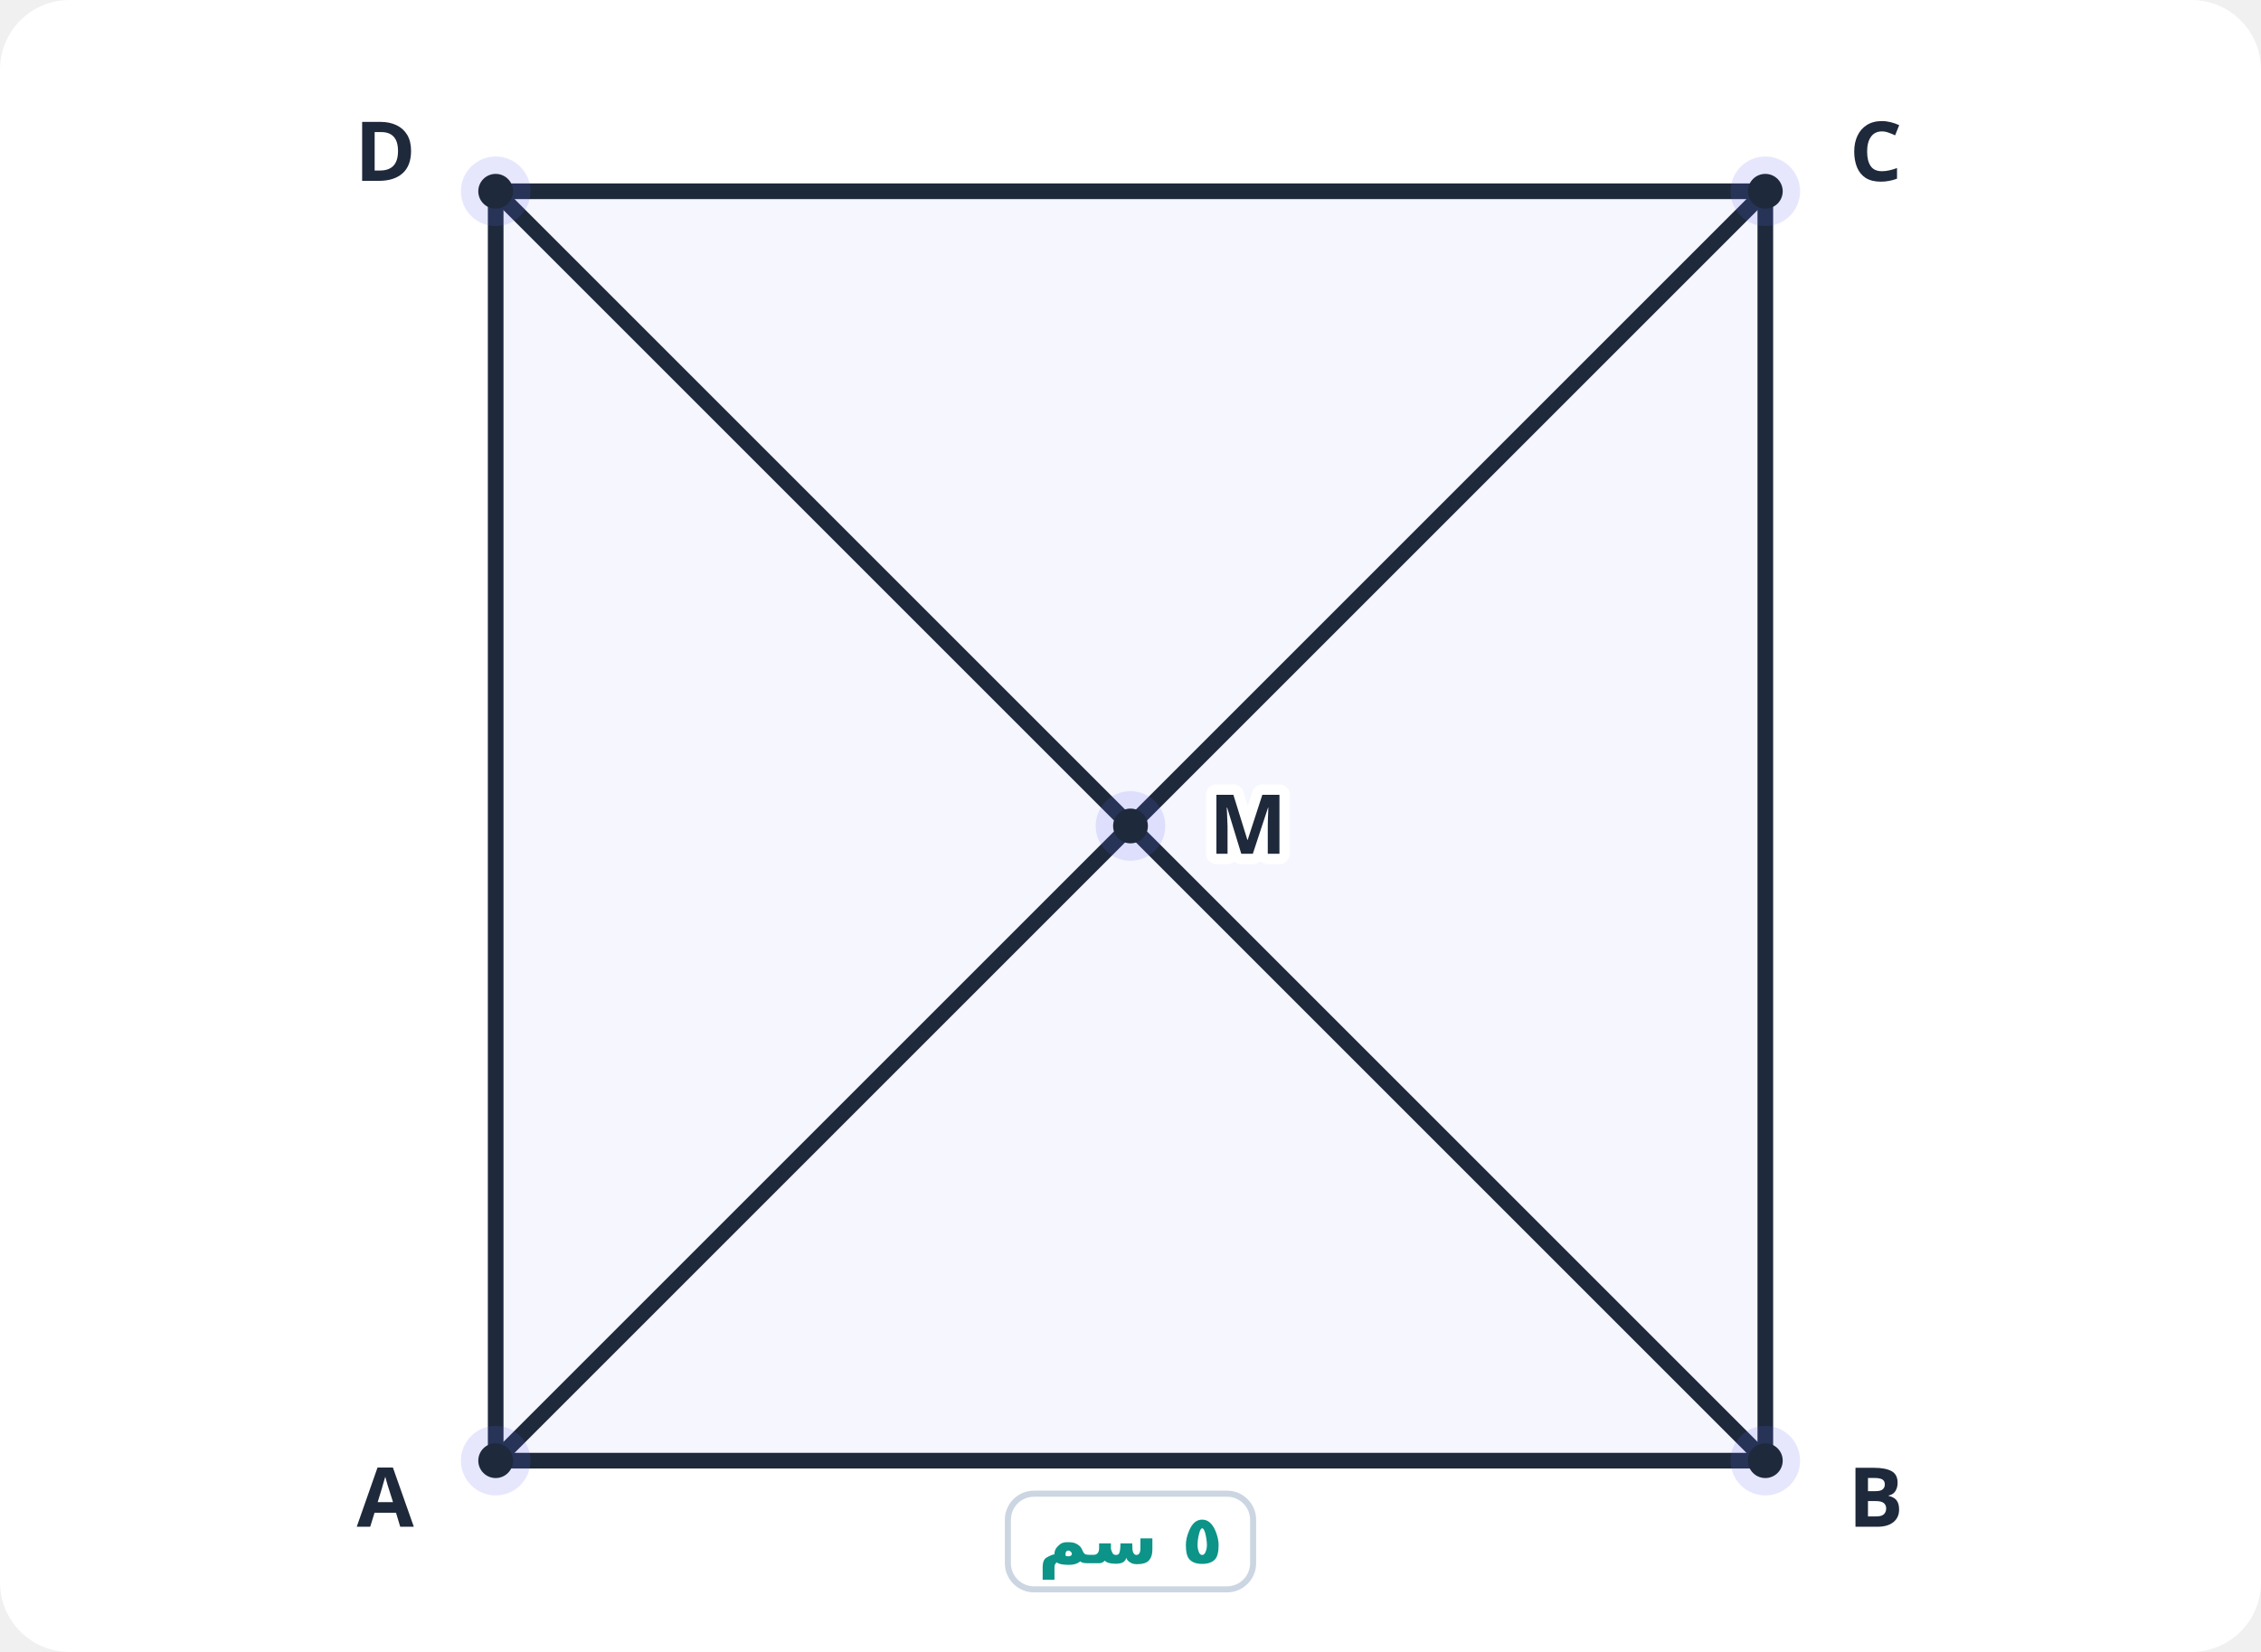
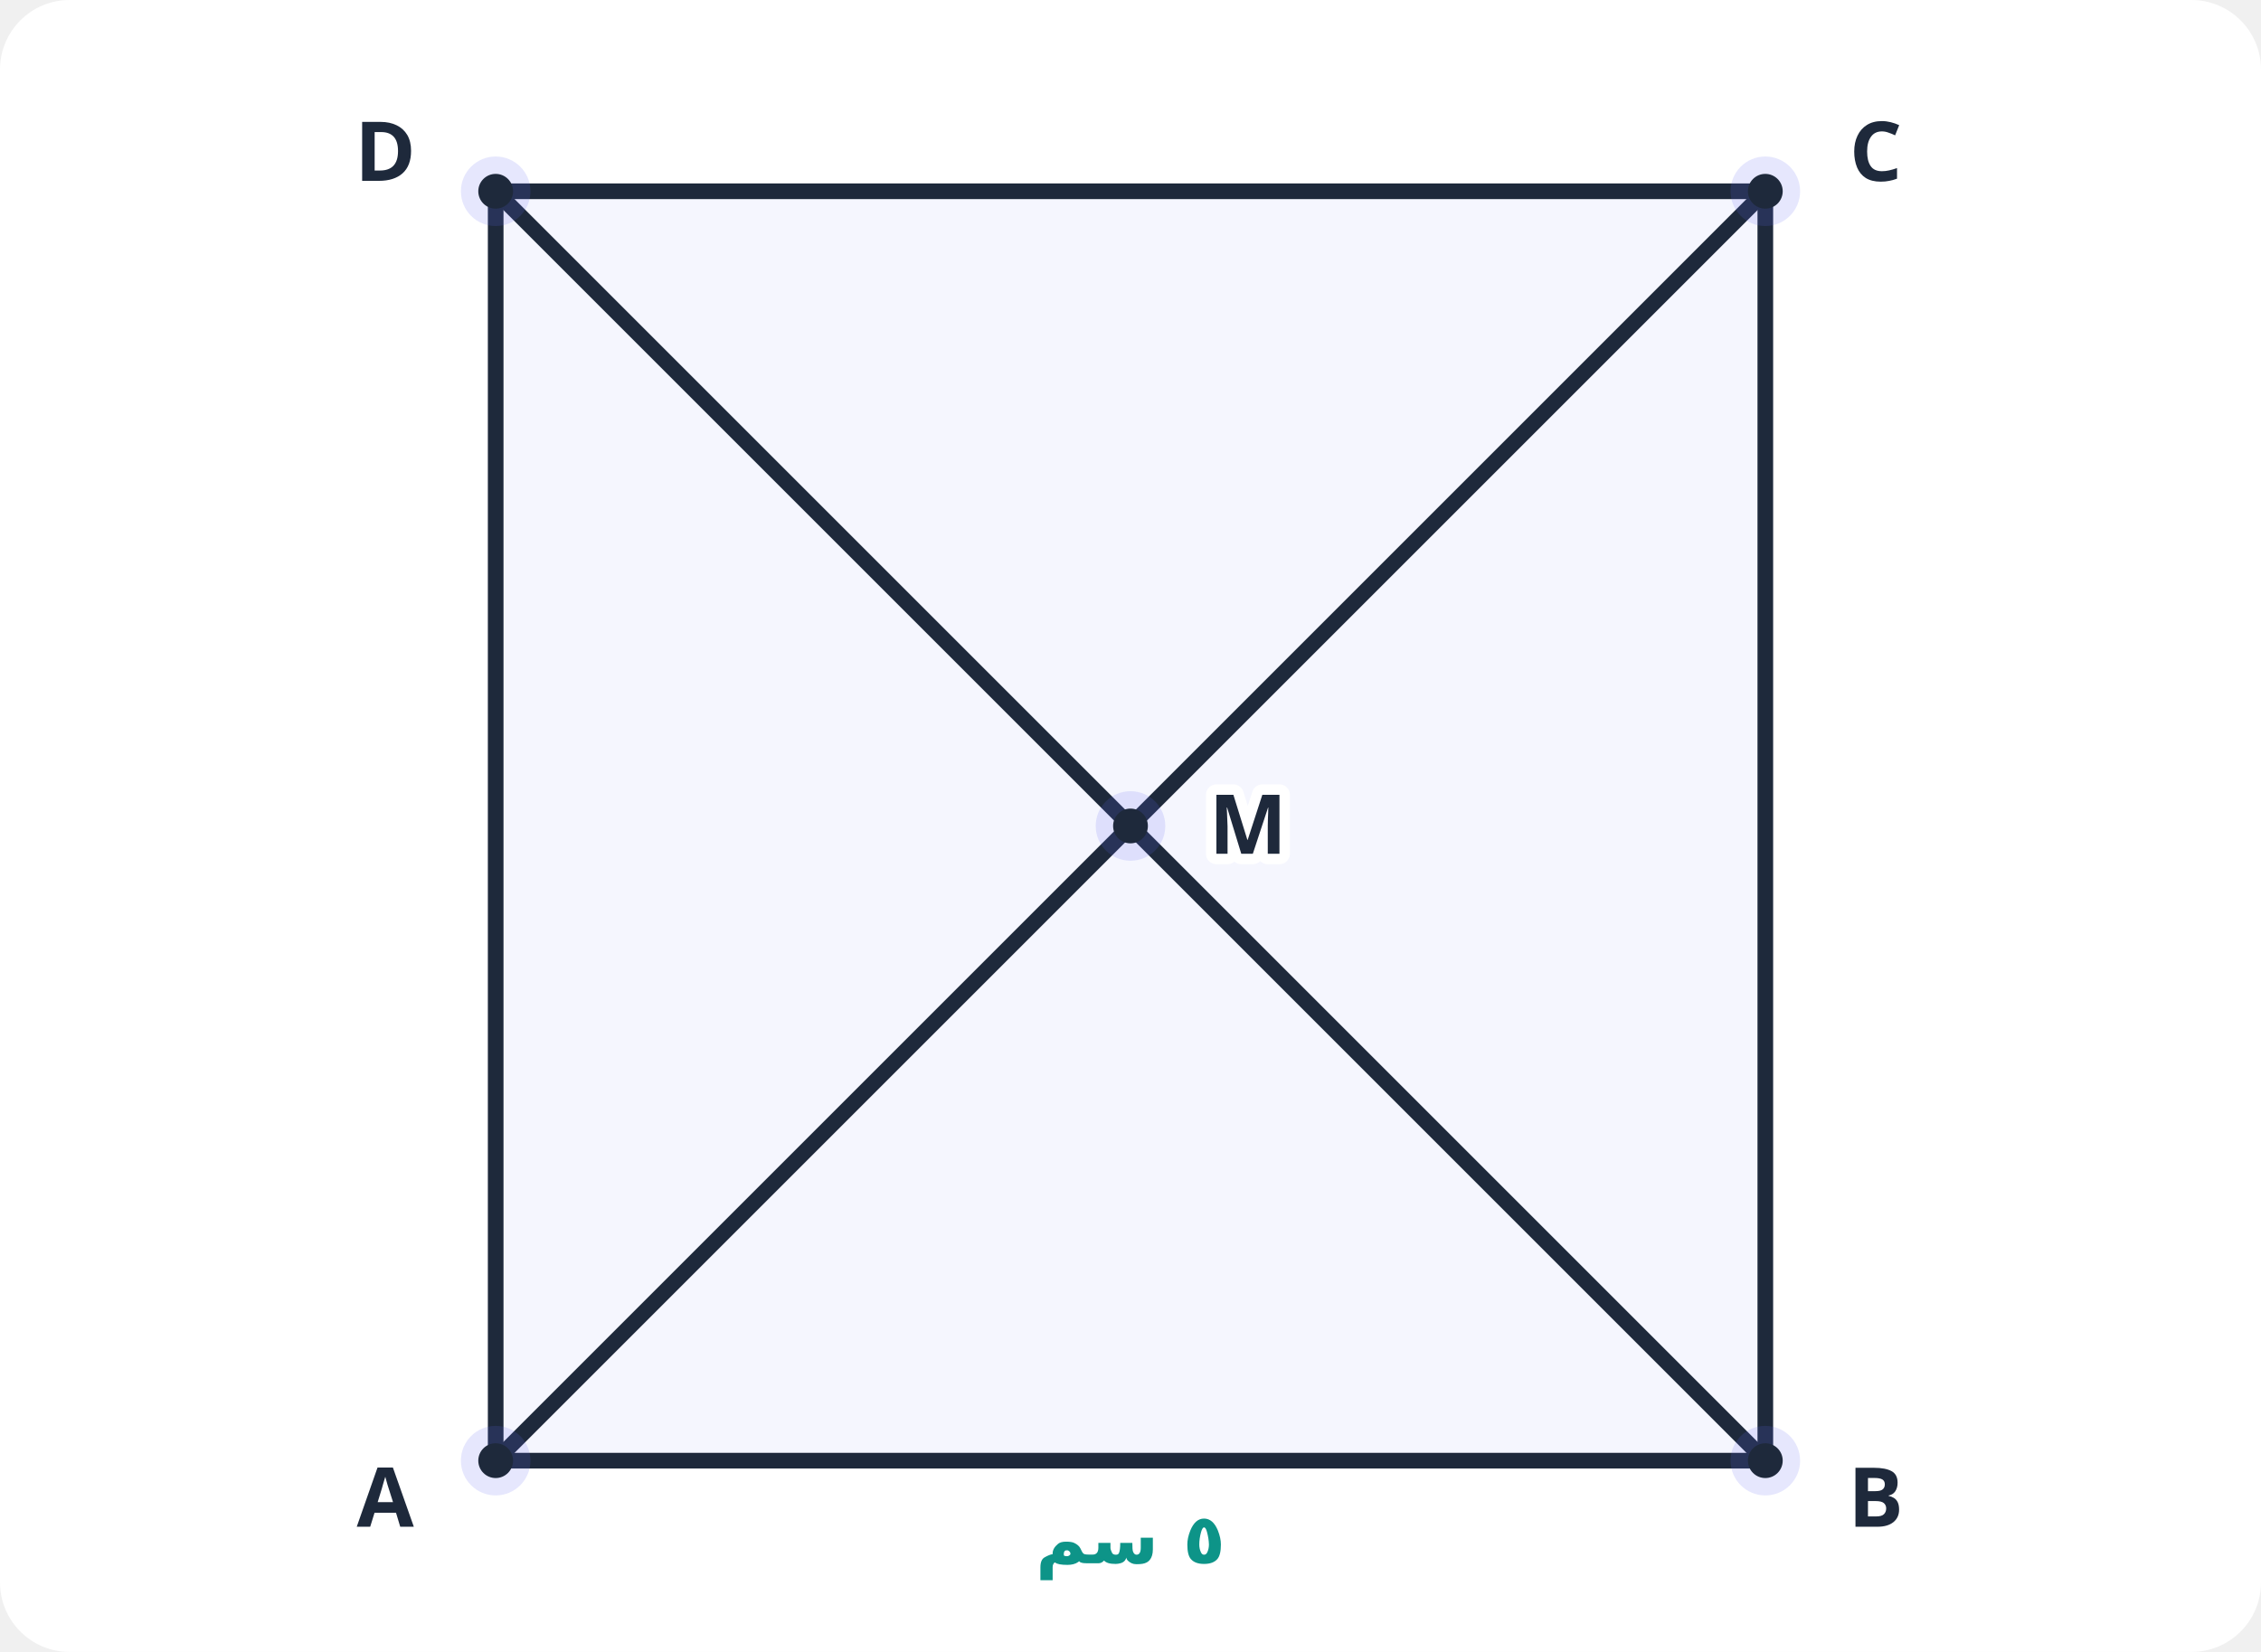
<svg xmlns="http://www.w3.org/2000/svg" viewBox="0 0 260 190" class="w-full h-auto select-none">
  <rect x="0" y="0" width="260" height="190" rx="8" fill="#FFFFFF" />
  <g class="geometry-surface-tints">
    <polygon points="57.0,168.0 203.0,168.0 203.0,22.0 57.0,22.0" fill="#6366F1" fill-opacity="0.06" stroke="none" />
  </g>
  <line x1="57" y1="168" x2="203" y2="168" stroke="#1E293B" stroke-width="1.8" stroke-linecap="round" />
  <line x1="203" y1="168" x2="203" y2="22" stroke="#1E293B" stroke-width="1.8" stroke-linecap="round" />
  <line x1="203" y1="22" x2="57" y2="22" stroke="#1E293B" stroke-width="1.8" stroke-linecap="round" />
  <line x1="57" y1="22" x2="57" y2="168" stroke="#1E293B" stroke-width="1.8" stroke-linecap="round" />
  <line x1="57" y1="168" x2="203" y2="22" stroke="#1E293B" stroke-width="1.8" stroke-linecap="round" />
  <line x1="203" y1="168" x2="57" y2="22" stroke="#1E293B" stroke-width="1.8" stroke-linecap="round" />
  <circle cx="57" cy="168" r="4" fill="#6366F1" fill-opacity="0.16" />
  <circle cx="57" cy="168" r="2" fill="#1E293B" />
  <text x="44.3" y="175.6" text-anchor="middle" font-size="9.5" font-weight="900" font-family="system-ui, sans-serif" fill="#1E293B" paint-order="stroke" stroke="#ffffff" stroke-width="2.4" stroke-linejoin="round">A</text>
  <circle cx="203" cy="168" r="4" fill="#6366F1" fill-opacity="0.16" />
  <circle cx="203" cy="168" r="2" fill="#1E293B" />
  <text x="215.7" y="175.6" text-anchor="middle" font-size="9.5" font-weight="900" font-family="system-ui, sans-serif" fill="#1E293B" paint-order="stroke" stroke="#ffffff" stroke-width="2.4" stroke-linejoin="round">B</text>
  <circle cx="203" cy="22" r="4" fill="#6366F1" fill-opacity="0.16" />
  <circle cx="203" cy="22" r="2" fill="#1E293B" />
  <text x="215.7" y="20.8" text-anchor="middle" font-size="9.5" font-weight="900" font-family="system-ui, sans-serif" fill="#1E293B" paint-order="stroke" stroke="#ffffff" stroke-width="2.4" stroke-linejoin="round">C</text>
  <circle cx="57" cy="22" r="4" fill="#6366F1" fill-opacity="0.16" />
  <circle cx="57" cy="22" r="2" fill="#1E293B" />
  <text x="44.3" y="20.8" text-anchor="middle" font-size="9.5" font-weight="900" font-family="system-ui, sans-serif" fill="#1E293B" paint-order="stroke" stroke="#ffffff" stroke-width="2.4" stroke-linejoin="round">D</text>
  <circle cx="130" cy="95" r="4" fill="#6366F1" fill-opacity="0.16" />
  <circle cx="130" cy="95" r="2" fill="#1E293B" />
  <text x="143.5" y="98.2" text-anchor="middle" font-size="9.5" font-weight="900" font-family="system-ui, sans-serif" fill="#1E293B" paint-order="stroke" stroke="#ffffff" stroke-width="2.4" stroke-linejoin="round">M</text>
-   <rect x="115.9" y="171.8" width="28.2" height="11" rx="3" fill="#FFFFFF" stroke="#CBD5E1" stroke-width="0.7" opacity="0.97" />
-   <text x="130.0" y="179.8" text-anchor="middle" font-size="7.8" font-weight="800" font-family="system-ui, sans-serif" fill="#0D9488">٥ سم</text>
+   <text x="130.0" y="179.8" text-anchor="middle" font-size="8.0" font-weight="800" font-family="system-ui, sans-serif" fill="#0D9488" stroke="#FFFFFF" stroke-width="2.4" paint-order="stroke" stroke-linejoin="round">٥ سم</text>
</svg>
